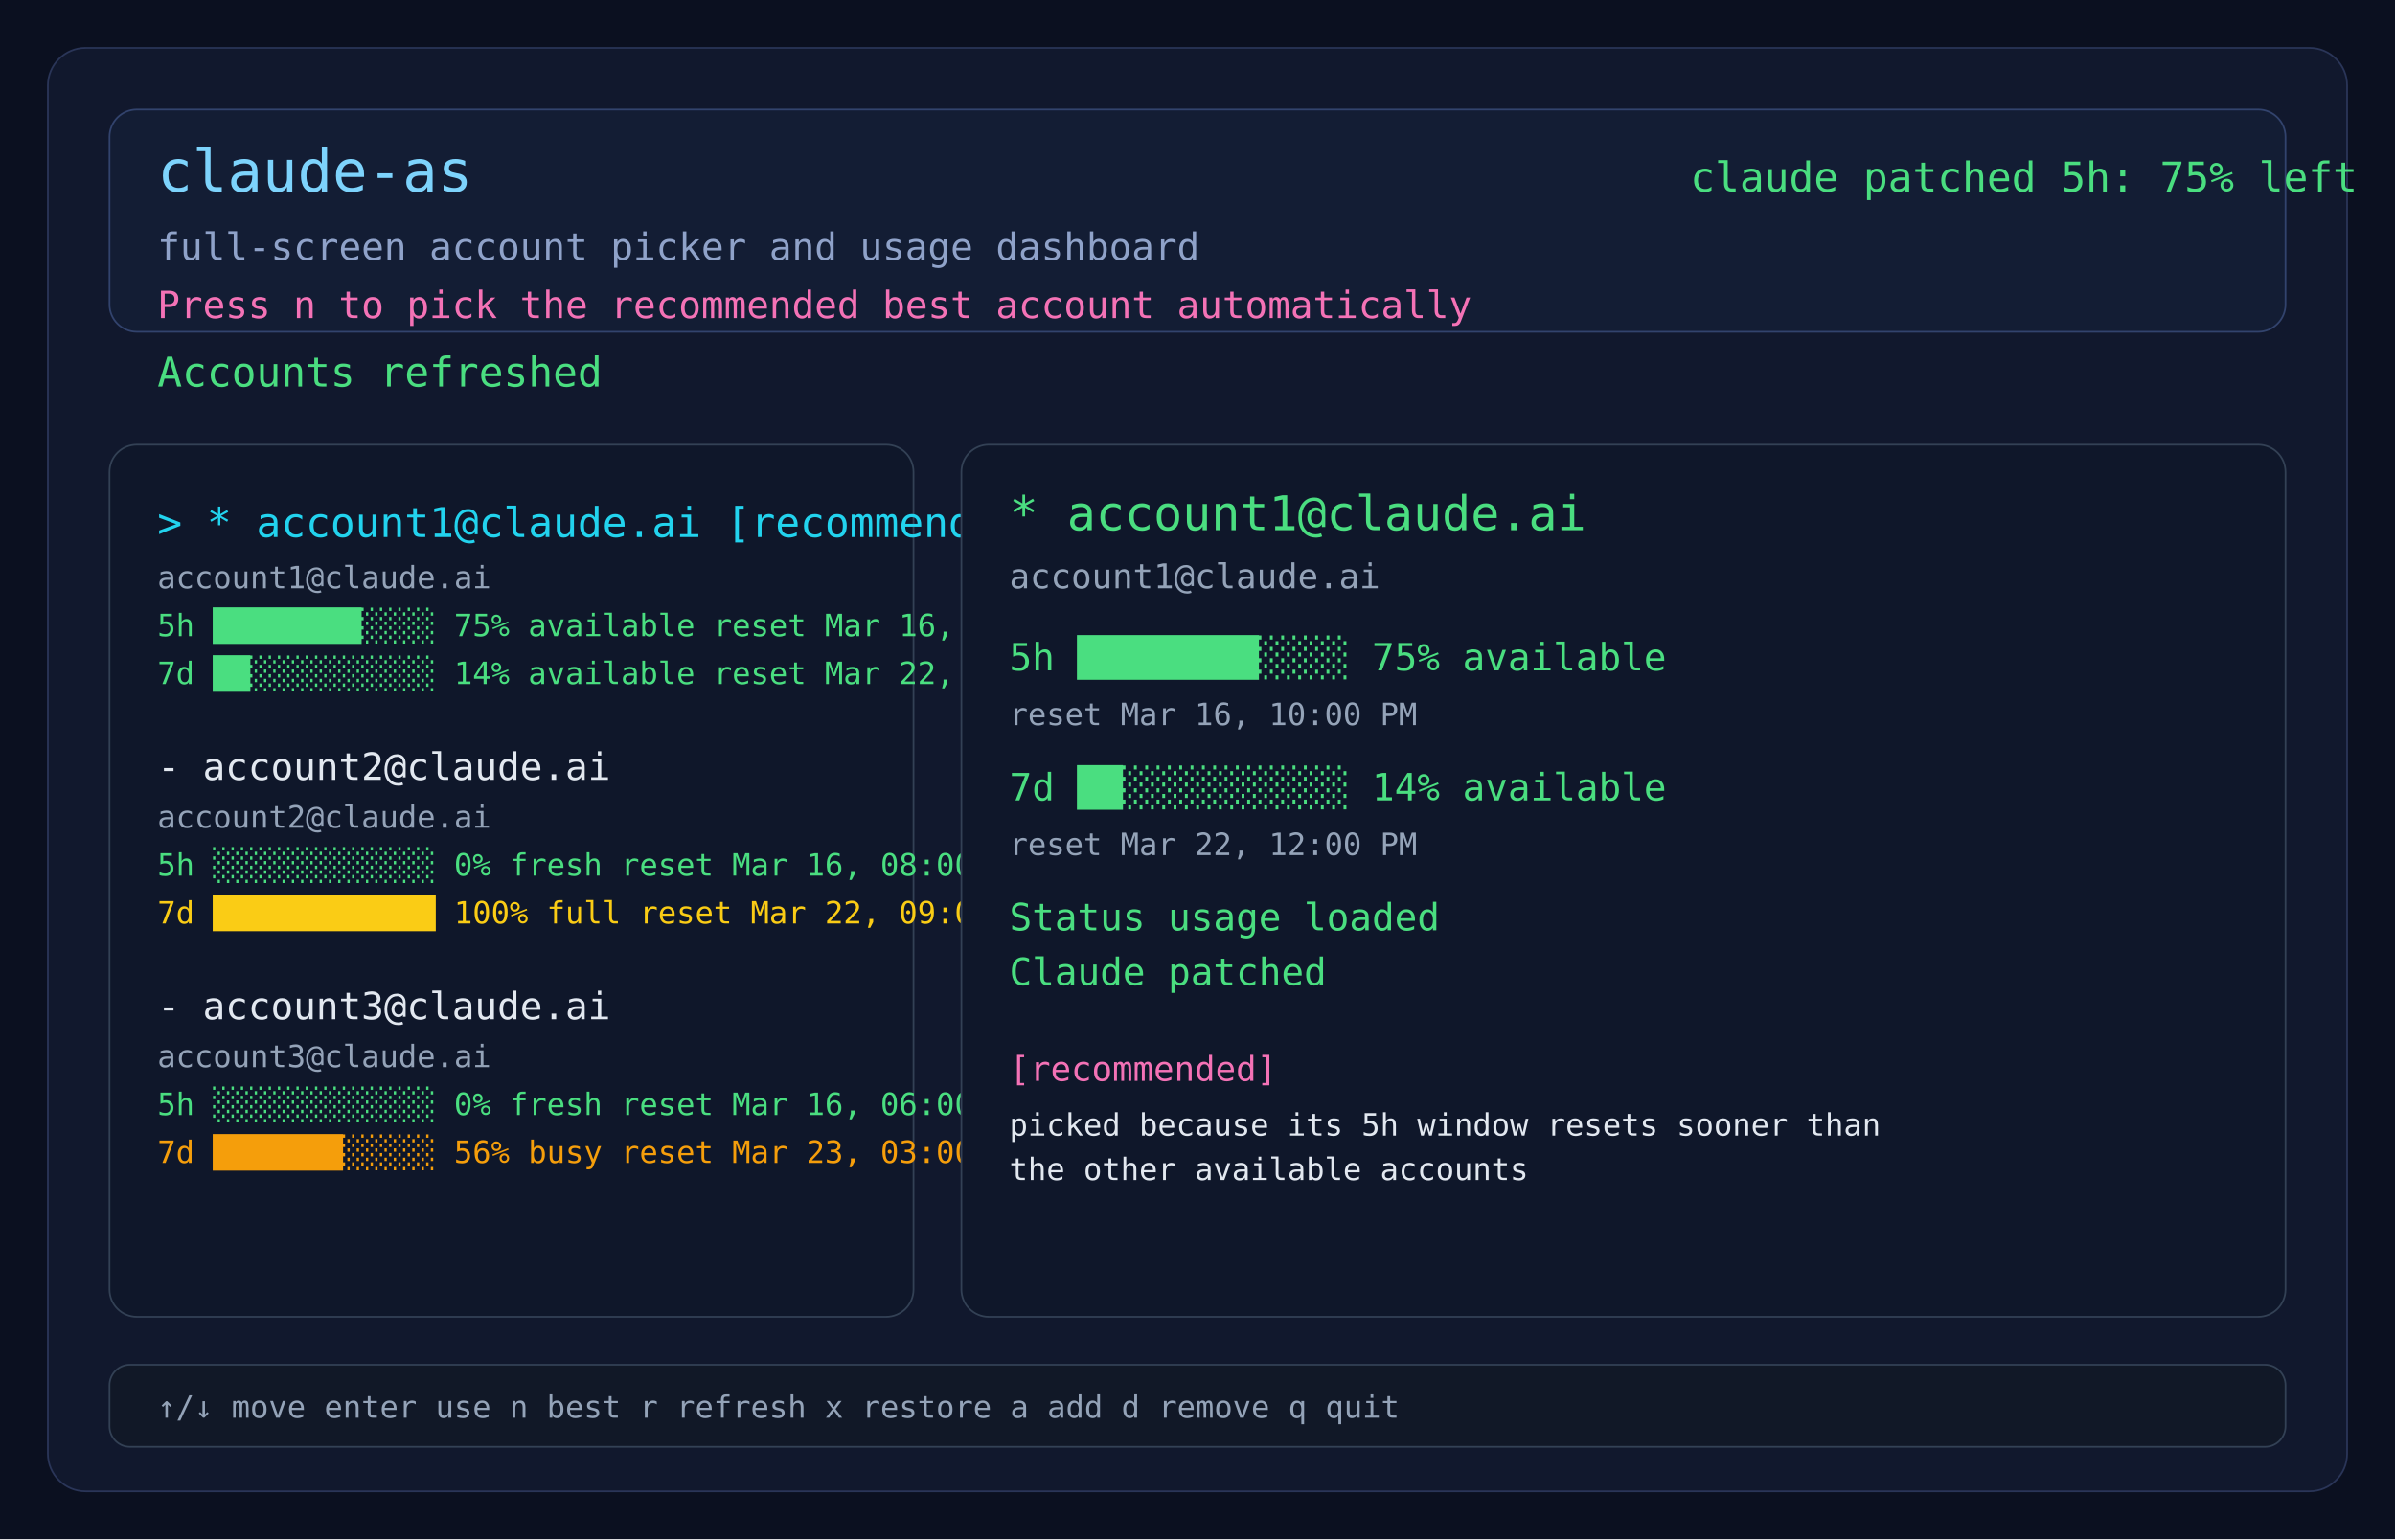
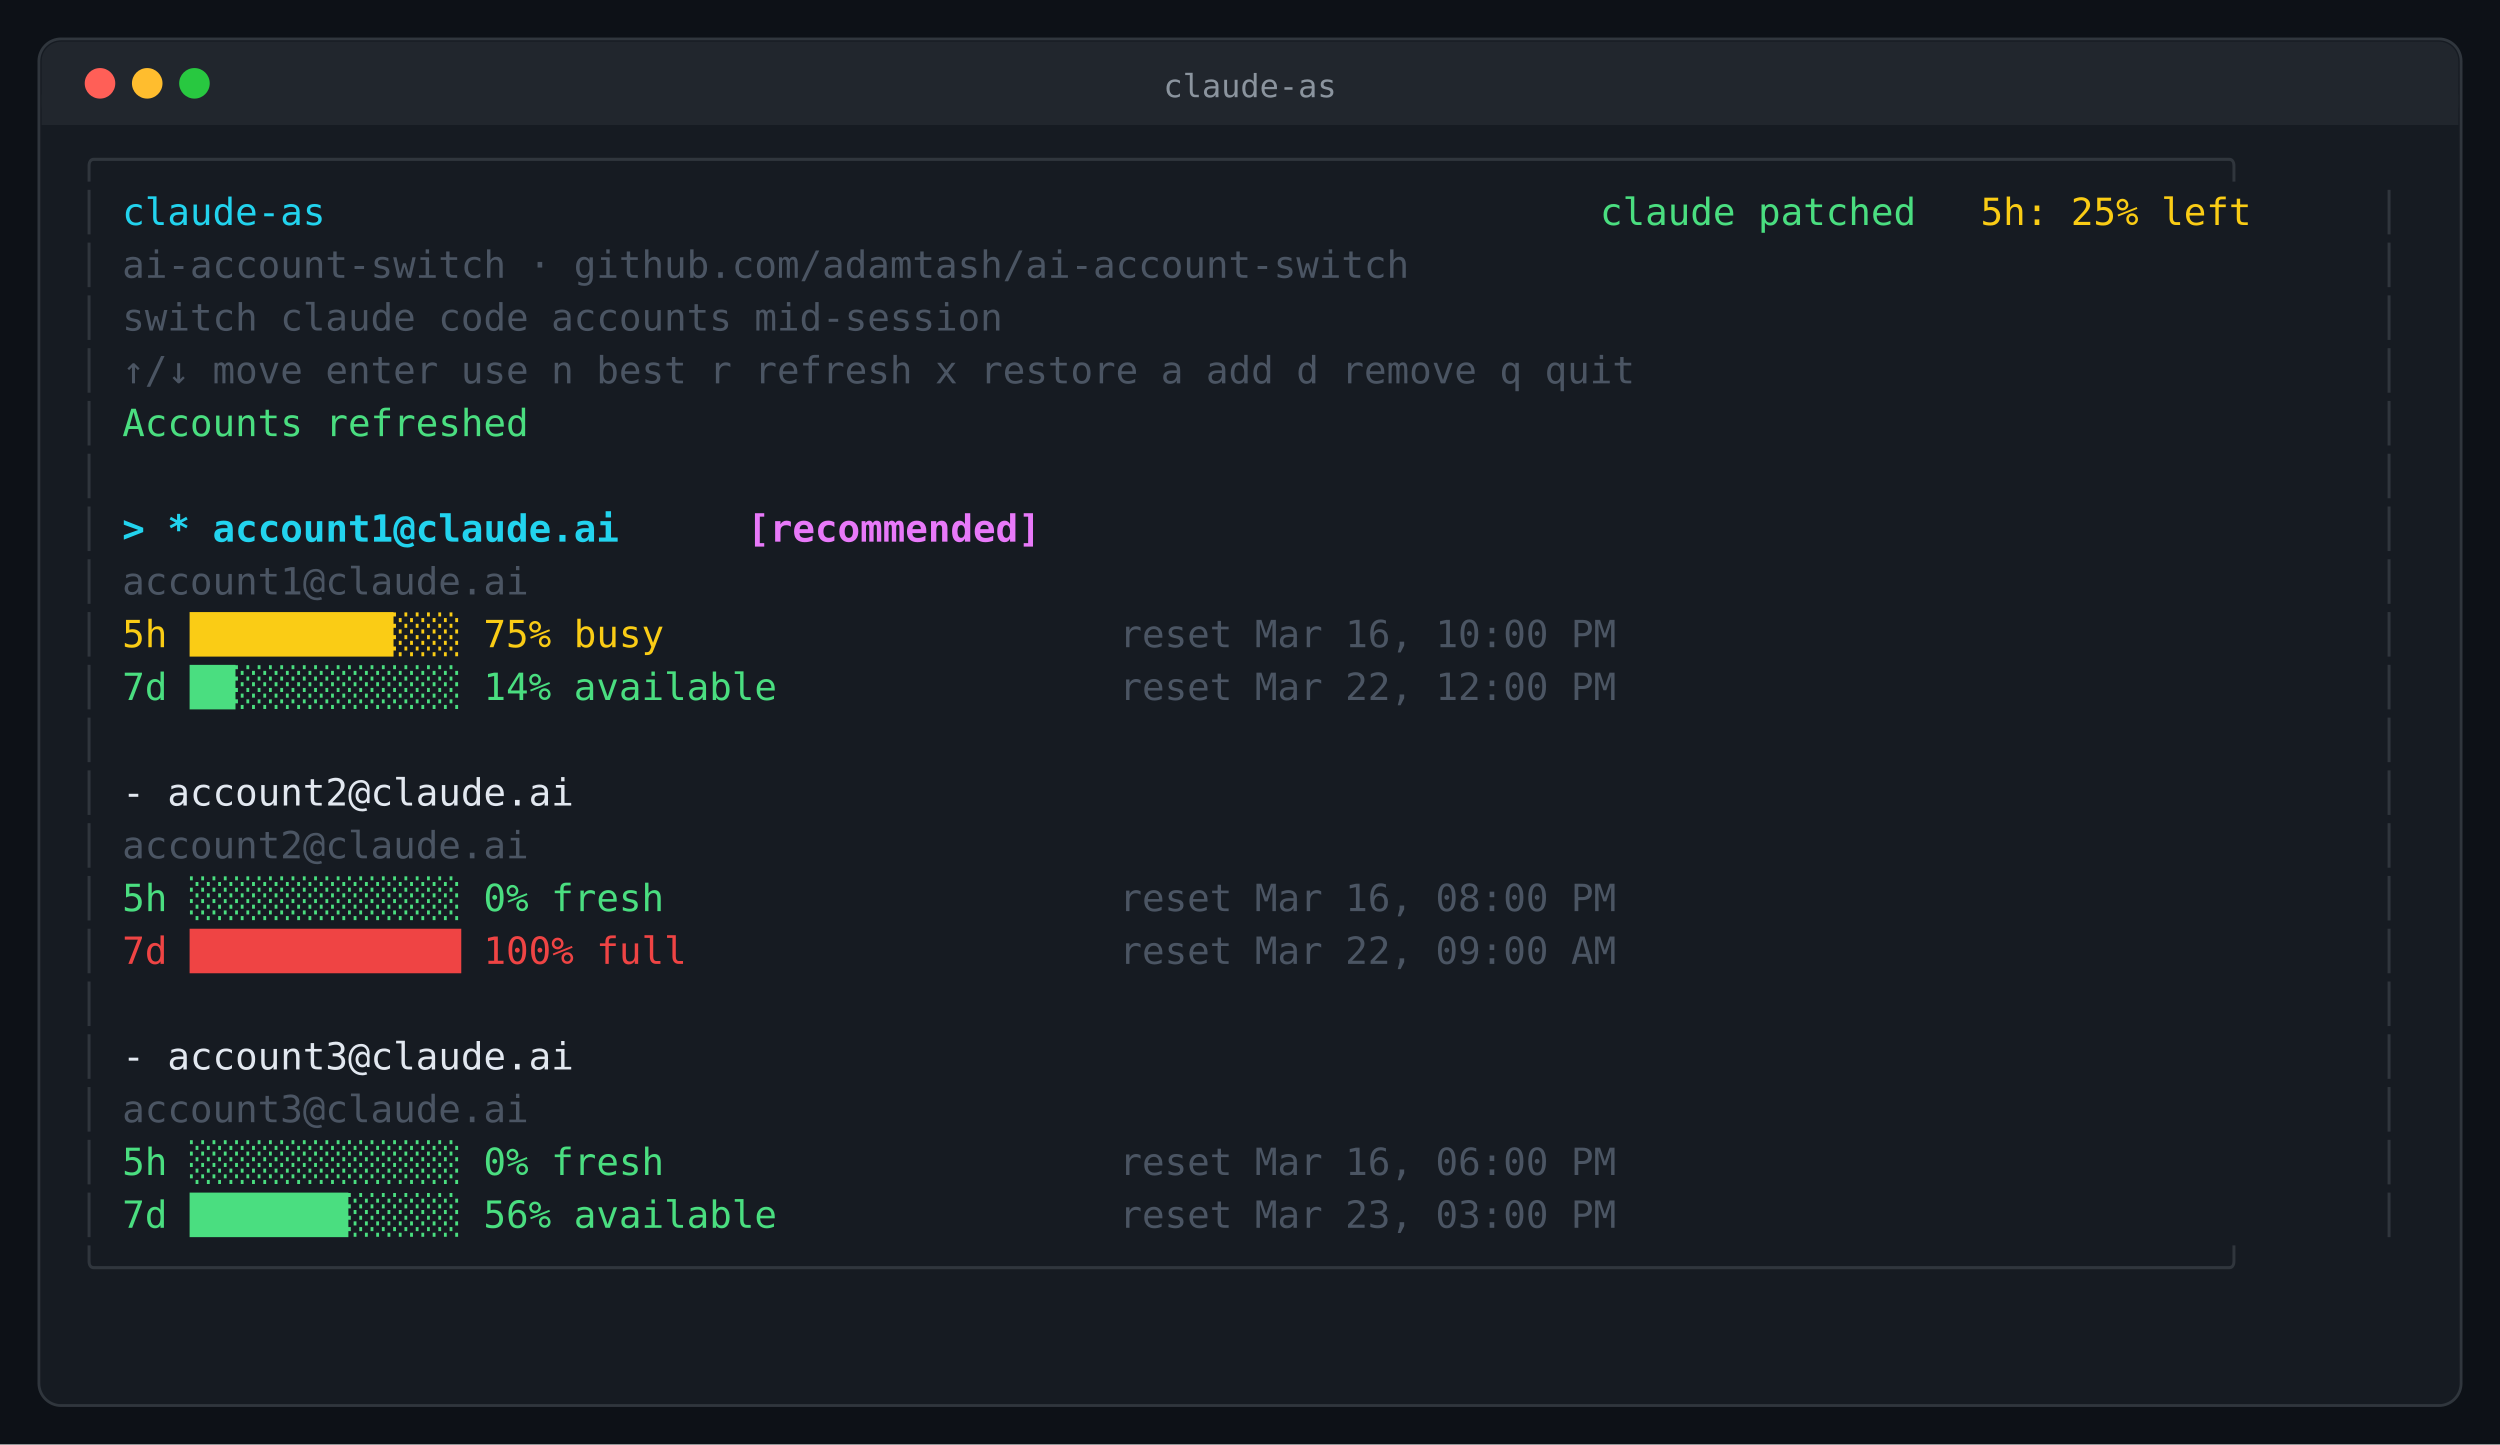
- <svg xmlns="http://www.w3.org/2000/svg" width="1400" height="900" viewBox="0 0 1400 900" fill="none">
-   <rect width="1400" height="900" fill="#0b1020" />
-   <rect x="28" y="28" width="1344" height="844" rx="22" fill="#11182d" stroke="#2a3558" />
-   <rect x="64" y="64" width="1272" height="130" rx="16" fill="#131d34" stroke="#32436d" />
-   <text x="92" y="112" fill="#7dd3fc" font-family="Menlo, Monaco, monospace" font-size="34">claude-as</text>
-   <text x="92" y="152" fill="#8fa2c9" font-family="Menlo, Monaco, monospace" font-size="22">full-screen account picker and usage dashboard</text>
-   <text x="92" y="186" fill="#f472b6" font-family="Menlo, Monaco, monospace" font-size="22">Press n to pick the recommended best account automatically</text>
-   <text x="988" y="112" fill="#4ade80" font-family="Menlo, Monaco, monospace" font-size="24">claude patched  5h: 75% left</text>
-   <text x="92" y="226" fill="#4ade80" font-family="Menlo, Monaco, monospace" font-size="24">Accounts refreshed</text>
-   <rect x="64" y="260" width="470" height="510" rx="16" fill="#0f172a" stroke="#334155" />
-   <text x="92" y="314" fill="#22d3ee" font-family="Menlo, Monaco, monospace" font-size="24">&gt; * account1@claude.ai  [recommended]</text>
-   <text x="92" y="344" fill="#94a3b8" font-family="Menlo, Monaco, monospace" font-size="18">    account1@claude.ai</text>
-   <text x="92" y="372" fill="#4ade80" font-family="Menlo, Monaco, monospace" font-size="18">    5h ████████░░░░ 75%  available  reset Mar 16, 10:00 PM</text>
-   <text x="92" y="400" fill="#4ade80" font-family="Menlo, Monaco, monospace" font-size="18">    7d ██░░░░░░░░░░ 14%  available  reset Mar 22, 12:00 PM</text>
-   <text x="92" y="456" fill="#e2e8f0" font-family="Menlo, Monaco, monospace" font-size="22">  - account2@claude.ai</text>
-   <text x="92" y="484" fill="#94a3b8" font-family="Menlo, Monaco, monospace" font-size="18">    account2@claude.ai</text>
-   <text x="92" y="512" fill="#4ade80" font-family="Menlo, Monaco, monospace" font-size="18">    5h ░░░░░░░░░░░░  0%  fresh      reset Mar 16, 08:00 PM</text>
-   <text x="92" y="540" fill="#facc15" font-family="Menlo, Monaco, monospace" font-size="18">    7d ████████████ 100% full       reset Mar 22, 09:00 AM</text>
-   <text x="92" y="596" fill="#e2e8f0" font-family="Menlo, Monaco, monospace" font-size="22">  - account3@claude.ai</text>
-   <text x="92" y="624" fill="#94a3b8" font-family="Menlo, Monaco, monospace" font-size="18">    account3@claude.ai</text>
-   <text x="92" y="652" fill="#4ade80" font-family="Menlo, Monaco, monospace" font-size="18">    5h ░░░░░░░░░░░░  0%  fresh      reset Mar 16, 06:00 PM</text>
-   <text x="92" y="680" fill="#f59e0b" font-family="Menlo, Monaco, monospace" font-size="18">    7d ███████░░░░░  56% busy       reset Mar 23, 03:00 PM</text>
-   <rect x="562" y="260" width="774" height="510" rx="16" fill="#0f172a" stroke="#334155" />
-   <text x="590" y="310" fill="#4ade80" font-family="Menlo, Monaco, monospace" font-size="28">* account1@claude.ai</text>
-   <text x="590" y="344" fill="#94a3b8" font-family="Menlo, Monaco, monospace" font-size="20">  account1@claude.ai</text>
-   <text x="590" y="392" fill="#4ade80" font-family="Menlo, Monaco, monospace" font-size="22">  5h ████████░░░░ 75%  available</text>
-   <text x="590" y="424" fill="#94a3b8" font-family="Menlo, Monaco, monospace" font-size="18">     reset Mar 16, 10:00 PM</text>
-   <text x="590" y="468" fill="#4ade80" font-family="Menlo, Monaco, monospace" font-size="22">  7d ██░░░░░░░░░░ 14%  available</text>
-   <text x="590" y="500" fill="#94a3b8" font-family="Menlo, Monaco, monospace" font-size="18">     reset Mar 22, 12:00 PM</text>
-   <text x="590" y="544" fill="#4ade80" font-family="Menlo, Monaco, monospace" font-size="22">  Status  usage loaded</text>
-   <text x="590" y="576" fill="#4ade80" font-family="Menlo, Monaco, monospace" font-size="22">  Claude  patched</text>
-   <text x="590" y="632" fill="#f472b6" font-family="Menlo, Monaco, monospace" font-size="20">  [recommended]</text>
-   <text x="590" y="664" fill="#e2e8f0" font-family="Menlo, Monaco, monospace" font-size="18">  picked because its 5h window resets sooner than</text>
-   <text x="590" y="690" fill="#e2e8f0" font-family="Menlo, Monaco, monospace" font-size="18">  the other available accounts</text>
-   <rect x="64" y="798" width="1272" height="48" rx="12" fill="#111827" stroke="#334155" />
-   <text x="92" y="829" fill="#94a3b8" font-family="Menlo, Monaco, monospace" font-size="18">↑/↓ move  enter use  n best  r refresh  x restore  a add  d remove  q quit</text>
+ <svg xmlns="http://www.w3.org/2000/svg" width="900" height="520" viewBox="0 0 900 520">
+   <rect width="900" height="520" fill="#0d1117" />
+   <rect x="14" y="14" width="872" height="492" rx="8" fill="#161b22" stroke="#30363d" stroke-width="1" />
+   <rect x="15" y="15" width="870" height="30" rx="7" fill="#21262d" />
+   <rect x="15" y="34" width="870" height="11" fill="#21262d" />
+   <circle cx="36" cy="30" r="5.5" fill="#ff5f57" />
+   <circle cx="53" cy="30" r="5.5" fill="#ffbd2e" />
+   <circle cx="70" cy="30" r="5.5" fill="#28c840" />
+   <text x="450" y="35" font-family="'JetBrains Mono',Menlo,Monaco,monospace" font-size="11.5" fill="#8b949e" text-anchor="middle">claude-as</text>
+   <text x="28" y="62" font-family="'JetBrains Mono',Menlo,Monaco,monospace" font-size="13.5" fill="#30363d">╭──────────────────────────────────────────────────────────────────────────────────────────────╮</text>
+   <text x="28" y="81" font-family="'JetBrains Mono',Menlo,Monaco,monospace" font-size="13.5" fill="#30363d">│</text>
+   <text x="44" y="81" font-family="'JetBrains Mono',Menlo,Monaco,monospace" font-size="13.5" fill="#22d3ee">claude-as</text>
+   <text x="576" y="81" font-family="'JetBrains Mono',Menlo,Monaco,monospace" font-size="13.5" fill="#4ade80">claude patched  </text>
+   <text x="713" y="81" font-family="'JetBrains Mono',Menlo,Monaco,monospace" font-size="13.5" fill="#facc15">5h: 25% left</text>
+   <text x="856" y="81" font-family="'JetBrains Mono',Menlo,Monaco,monospace" font-size="13.5" fill="#30363d">│</text>
+   <text x="28" y="100" font-family="'JetBrains Mono',Menlo,Monaco,monospace" font-size="13.5" fill="#30363d">│</text>
+   <text x="44" y="100" font-family="'JetBrains Mono',Menlo,Monaco,monospace" font-size="13.5" fill="#4b5563">ai-account-switch  ·  github.com/adamtash/ai-account-switch</text>
+   <text x="856" y="100" font-family="'JetBrains Mono',Menlo,Monaco,monospace" font-size="13.5" fill="#30363d">│</text>
+   <text x="28" y="119" font-family="'JetBrains Mono',Menlo,Monaco,monospace" font-size="13.5" fill="#30363d">│</text>
+   <text x="44" y="119" font-family="'JetBrains Mono',Menlo,Monaco,monospace" font-size="13.5" fill="#4b5563">switch claude code accounts mid-session</text>
+   <text x="856" y="119" font-family="'JetBrains Mono',Menlo,Monaco,monospace" font-size="13.5" fill="#30363d">│</text>
+   <text x="28" y="138" font-family="'JetBrains Mono',Menlo,Monaco,monospace" font-size="13.5" fill="#30363d">│</text>
+   <text x="44" y="138" font-family="'JetBrains Mono',Menlo,Monaco,monospace" font-size="13.5" fill="#4b5563">↑/↓ move  enter use  n best  r refresh  x restore  a add  d remove  q quit</text>
+   <text x="856" y="138" font-family="'JetBrains Mono',Menlo,Monaco,monospace" font-size="13.5" fill="#30363d">│</text>
+   <text x="28" y="157" font-family="'JetBrains Mono',Menlo,Monaco,monospace" font-size="13.5" fill="#30363d">│</text>
+   <text x="44" y="157" font-family="'JetBrains Mono',Menlo,Monaco,monospace" font-size="13.5" fill="#4ade80">Accounts refreshed</text>
+   <text x="856" y="157" font-family="'JetBrains Mono',Menlo,Monaco,monospace" font-size="13.5" fill="#30363d">│</text>
+   <text x="28" y="176" font-family="'JetBrains Mono',Menlo,Monaco,monospace" font-size="13.5" fill="#30363d">│</text>
+   <text x="856" y="176" font-family="'JetBrains Mono',Menlo,Monaco,monospace" font-size="13.5" fill="#30363d">│</text>
+   <text x="28" y="195" font-family="'JetBrains Mono',Menlo,Monaco,monospace" font-size="13.5" fill="#30363d">│</text>
+   <text x="44" y="195" font-family="'JetBrains Mono',Menlo,Monaco,monospace" font-size="13.5" fill="#22d3ee" font-weight="bold">&gt; * account1@claude.ai</text>
+   <text x="269" y="195" font-family="'JetBrains Mono',Menlo,Monaco,monospace" font-size="13.5" fill="#e879f9" font-weight="bold">  [recommended]</text>
+   <text x="856" y="195" font-family="'JetBrains Mono',Menlo,Monaco,monospace" font-size="13.5" fill="#30363d">│</text>
+   <text x="28" y="214" font-family="'JetBrains Mono',Menlo,Monaco,monospace" font-size="13.5" fill="#30363d">│</text>
+   <text x="44" y="214" font-family="'JetBrains Mono',Menlo,Monaco,monospace" font-size="13.5" fill="#4b5563">    account1@claude.ai</text>
+   <text x="856" y="214" font-family="'JetBrains Mono',Menlo,Monaco,monospace" font-size="13.5" fill="#30363d">│</text>
+   <text x="28" y="233" font-family="'JetBrains Mono',Menlo,Monaco,monospace" font-size="13.5" fill="#30363d">│</text>
+   <text x="44" y="233" font-family="'JetBrains Mono',Menlo,Monaco,monospace" font-size="13.5" fill="#facc15">    5h █████████░░░ 75%  busy        </text>
+   <text x="403" y="233" font-family="'JetBrains Mono',Menlo,Monaco,monospace" font-size="13.5" fill="#4b5563">reset Mar 16, 10:00 PM</text>
+   <text x="856" y="233" font-family="'JetBrains Mono',Menlo,Monaco,monospace" font-size="13.5" fill="#30363d">│</text>
+   <text x="28" y="252" font-family="'JetBrains Mono',Menlo,Monaco,monospace" font-size="13.5" fill="#30363d">│</text>
+   <text x="44" y="252" font-family="'JetBrains Mono',Menlo,Monaco,monospace" font-size="13.5" fill="#4ade80">    7d ██░░░░░░░░░░ 14%  available   </text>
+   <text x="403" y="252" font-family="'JetBrains Mono',Menlo,Monaco,monospace" font-size="13.5" fill="#4b5563">reset Mar 22, 12:00 PM</text>
+   <text x="856" y="252" font-family="'JetBrains Mono',Menlo,Monaco,monospace" font-size="13.5" fill="#30363d">│</text>
+   <text x="28" y="271" font-family="'JetBrains Mono',Menlo,Monaco,monospace" font-size="13.5" fill="#30363d">│</text>
+   <text x="856" y="271" font-family="'JetBrains Mono',Menlo,Monaco,monospace" font-size="13.5" fill="#30363d">│</text>
+   <text x="28" y="290" font-family="'JetBrains Mono',Menlo,Monaco,monospace" font-size="13.5" fill="#30363d">│</text>
+   <text x="44" y="290" font-family="'JetBrains Mono',Menlo,Monaco,monospace" font-size="13.5" fill="#e2e8f0">  - account2@claude.ai</text>
+   <text x="856" y="290" font-family="'JetBrains Mono',Menlo,Monaco,monospace" font-size="13.5" fill="#30363d">│</text>
+   <text x="28" y="309" font-family="'JetBrains Mono',Menlo,Monaco,monospace" font-size="13.5" fill="#30363d">│</text>
+   <text x="44" y="309" font-family="'JetBrains Mono',Menlo,Monaco,monospace" font-size="13.5" fill="#4b5563">    account2@claude.ai</text>
+   <text x="856" y="309" font-family="'JetBrains Mono',Menlo,Monaco,monospace" font-size="13.5" fill="#30363d">│</text>
+   <text x="28" y="328" font-family="'JetBrains Mono',Menlo,Monaco,monospace" font-size="13.5" fill="#30363d">│</text>
+   <text x="44" y="328" font-family="'JetBrains Mono',Menlo,Monaco,monospace" font-size="13.5" fill="#4ade80">    5h ░░░░░░░░░░░░  0%  fresh       </text>
+   <text x="403" y="328" font-family="'JetBrains Mono',Menlo,Monaco,monospace" font-size="13.5" fill="#4b5563">reset Mar 16, 08:00 PM</text>
+   <text x="856" y="328" font-family="'JetBrains Mono',Menlo,Monaco,monospace" font-size="13.5" fill="#30363d">│</text>
+   <text x="28" y="347" font-family="'JetBrains Mono',Menlo,Monaco,monospace" font-size="13.5" fill="#30363d">│</text>
+   <text x="44" y="347" font-family="'JetBrains Mono',Menlo,Monaco,monospace" font-size="13.5" fill="#ef4444">    7d ████████████ 100%  full        </text>
+   <text x="403" y="347" font-family="'JetBrains Mono',Menlo,Monaco,monospace" font-size="13.5" fill="#4b5563">reset Mar 22, 09:00 AM</text>
+   <text x="856" y="347" font-family="'JetBrains Mono',Menlo,Monaco,monospace" font-size="13.5" fill="#30363d">│</text>
+   <text x="28" y="366" font-family="'JetBrains Mono',Menlo,Monaco,monospace" font-size="13.5" fill="#30363d">│</text>
+   <text x="856" y="366" font-family="'JetBrains Mono',Menlo,Monaco,monospace" font-size="13.5" fill="#30363d">│</text>
+   <text x="28" y="385" font-family="'JetBrains Mono',Menlo,Monaco,monospace" font-size="13.5" fill="#30363d">│</text>
+   <text x="44" y="385" font-family="'JetBrains Mono',Menlo,Monaco,monospace" font-size="13.5" fill="#e2e8f0">  - account3@claude.ai</text>
+   <text x="856" y="385" font-family="'JetBrains Mono',Menlo,Monaco,monospace" font-size="13.5" fill="#30363d">│</text>
+   <text x="28" y="404" font-family="'JetBrains Mono',Menlo,Monaco,monospace" font-size="13.5" fill="#30363d">│</text>
+   <text x="44" y="404" font-family="'JetBrains Mono',Menlo,Monaco,monospace" font-size="13.5" fill="#4b5563">    account3@claude.ai</text>
+   <text x="856" y="404" font-family="'JetBrains Mono',Menlo,Monaco,monospace" font-size="13.5" fill="#30363d">│</text>
+   <text x="28" y="423" font-family="'JetBrains Mono',Menlo,Monaco,monospace" font-size="13.5" fill="#30363d">│</text>
+   <text x="44" y="423" font-family="'JetBrains Mono',Menlo,Monaco,monospace" font-size="13.5" fill="#4ade80">    5h ░░░░░░░░░░░░  0%  fresh       </text>
+   <text x="403" y="423" font-family="'JetBrains Mono',Menlo,Monaco,monospace" font-size="13.5" fill="#4b5563">reset Mar 16, 06:00 PM</text>
+   <text x="856" y="423" font-family="'JetBrains Mono',Menlo,Monaco,monospace" font-size="13.5" fill="#30363d">│</text>
+   <text x="28" y="442" font-family="'JetBrains Mono',Menlo,Monaco,monospace" font-size="13.5" fill="#30363d">│</text>
+   <text x="44" y="442" font-family="'JetBrains Mono',Menlo,Monaco,monospace" font-size="13.5" fill="#4ade80">    7d ███████░░░░░ 56%  available   </text>
+   <text x="403" y="442" font-family="'JetBrains Mono',Menlo,Monaco,monospace" font-size="13.5" fill="#4b5563">reset Mar 23, 03:00 PM</text>
+   <text x="856" y="442" font-family="'JetBrains Mono',Menlo,Monaco,monospace" font-size="13.5" fill="#30363d">│</text>
+   <text x="28" y="461" font-family="'JetBrains Mono',Menlo,Monaco,monospace" font-size="13.5" fill="#30363d">╰──────────────────────────────────────────────────────────────────────────────────────────────╯</text>
</svg>
